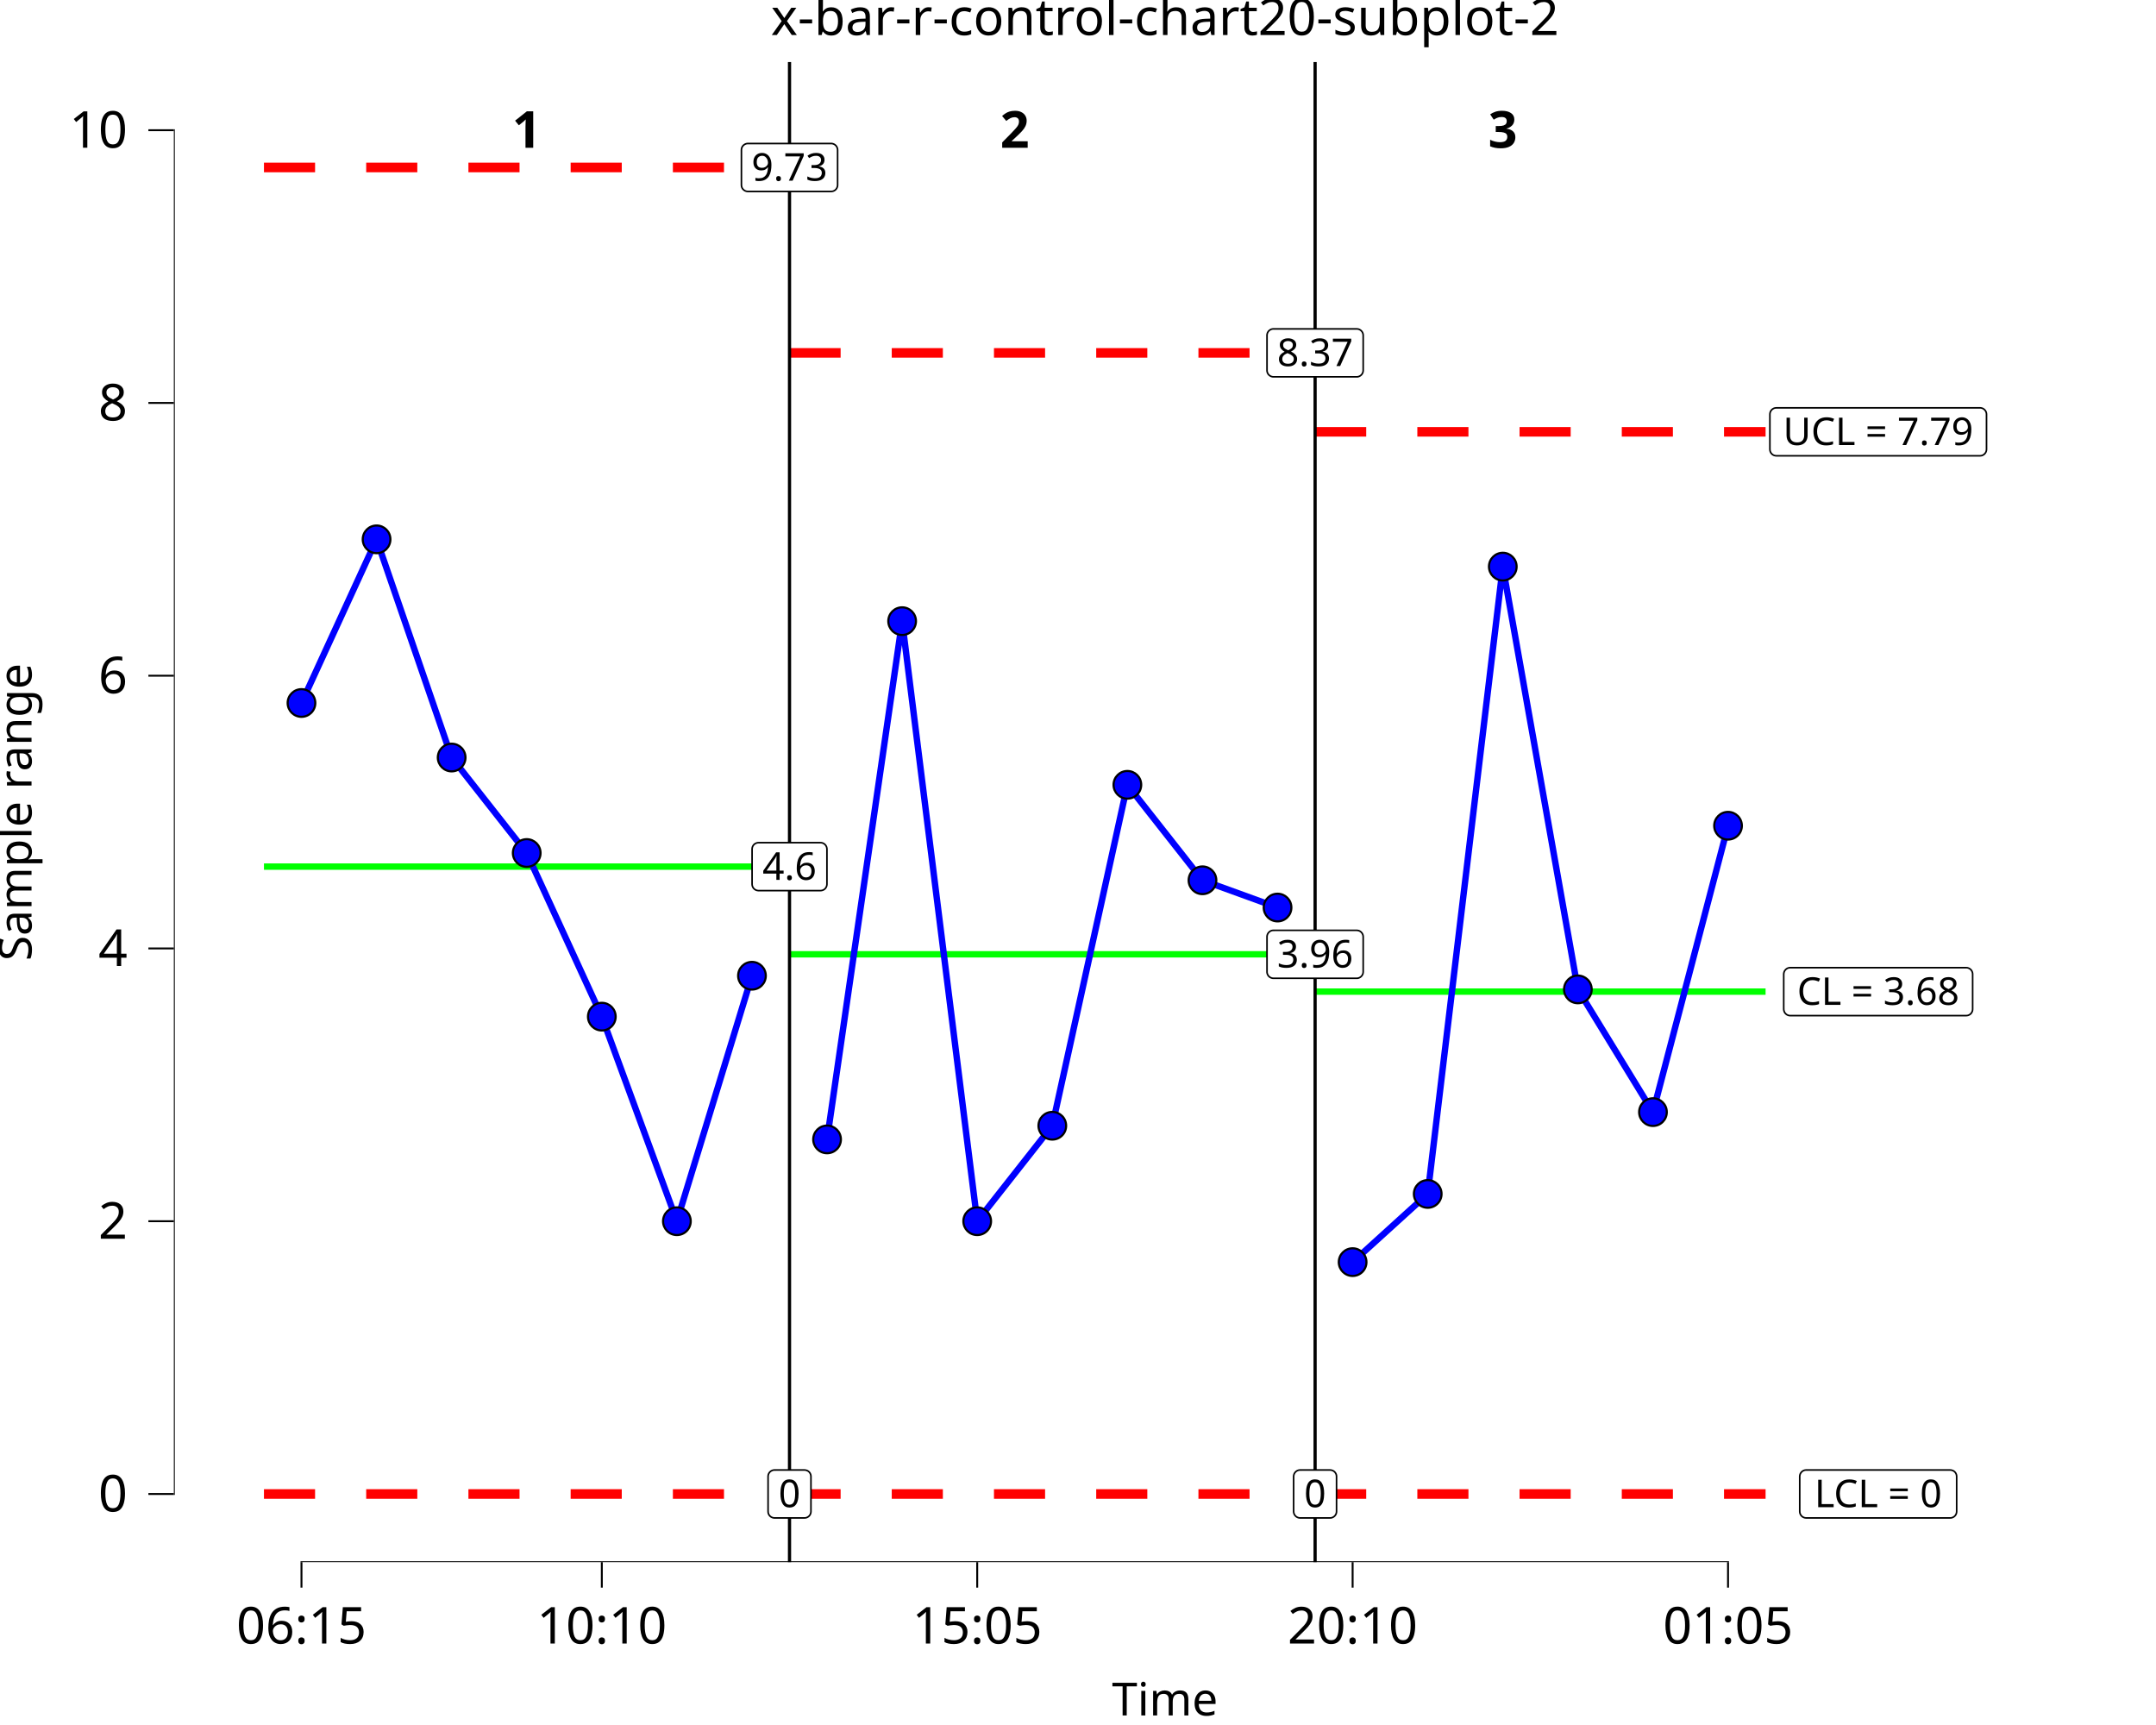
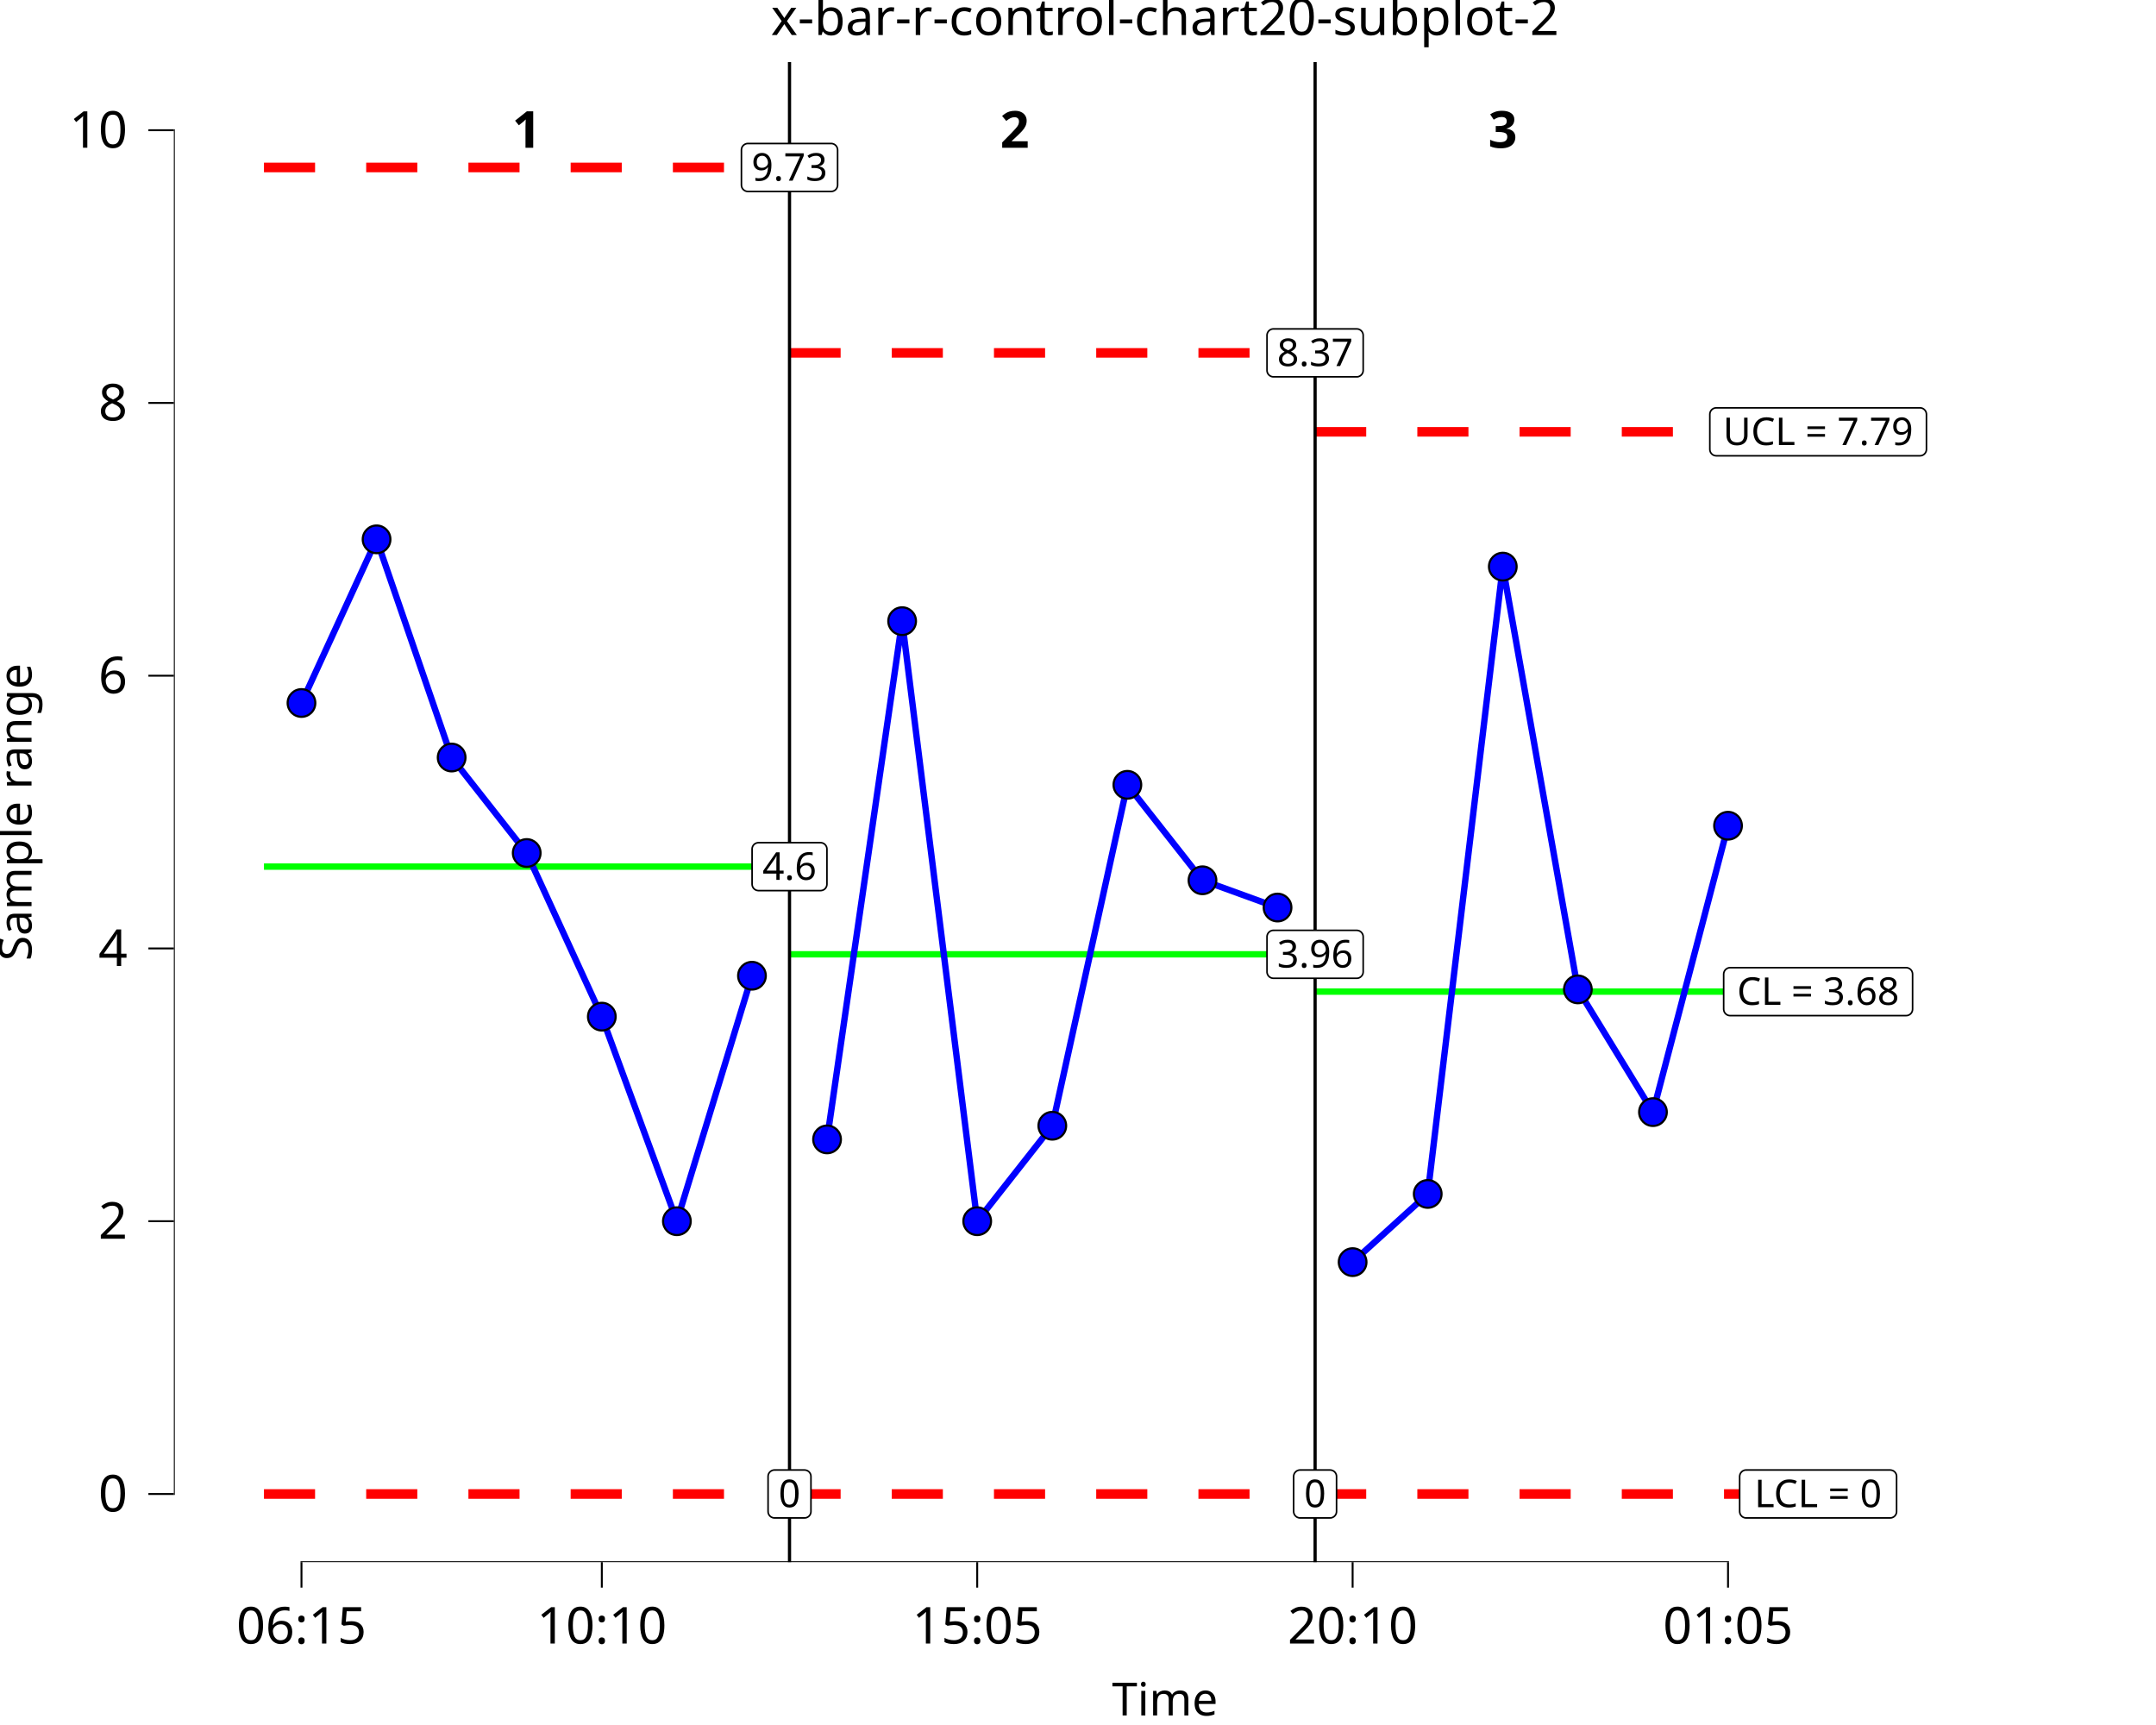
<svg xmlns="http://www.w3.org/2000/svg" class="svglite" data-engine-version="2.0" width="720.00pt" height="576.00pt" viewBox="0 0 720.00 576.00">
  <defs>
    <style type="text/css">
    .svglite line, .svglite polyline, .svglite polygon, .svglite path, .svglite rect, .svglite circle {
      fill: none;
      stroke: #000000;
      stroke-linecap: round;
      stroke-linejoin: round;
      stroke-miterlimit: 10.00;
    }
  </style>
  </defs>
  <rect width="100%" height="100%" style="stroke: none; fill: #FFFFFF;" />
  <defs>
    <clipPath id="cpMC4wMHw3MjAuMDB8MC4wMHw1NzYuMDA=">
      <rect x="0.00" y="0.00" width="720.00" height="576.00" />
    </clipPath>
  </defs>
  <g clip-path="url(#cpMC4wMHw3MjAuMDB8MC4wMHw1NzYuMDA=)">
    <rect x="0.00" y="0.00" width="720.00" height="576.00" style="stroke-width: 10.67; stroke: none;" />
  </g>
  <defs>
    <clipPath id="cpNTguMDZ8NzIwLjAwfDIwLjcxfDUyMS42Mw==">
      <rect x="58.06" y="20.71" width="661.94" height="500.92" />
    </clipPath>
  </defs>
  <g clip-path="url(#cpNTguMDZ8NzIwLjAwfDIwLjcxfDUyMS42Mw==)">
    <rect x="58.06" y="20.71" width="661.94" height="500.92" style="stroke-width: 10.67; stroke: none;" />
    <polyline points="88.15,289.38 113.22,289.38 113.22,289.38 138.29,289.38 138.29,289.38 163.37,289.38 163.37,289.38 188.44,289.38 188.44,289.38 213.51,289.38 213.51,289.38 238.59,289.38 238.59,289.38 263.66,289.38 263.66,289.38 " style="stroke-width: 2.13; stroke: #00FF00; stroke-linecap: butt;" />
    <polyline points="263.66,318.66 288.73,318.66 288.73,318.66 313.81,318.66 313.81,318.66 338.88,318.66 338.88,318.66 363.95,318.66 363.95,318.66 389.03,318.66 389.03,318.66 414.10,318.66 414.10,318.66 439.18,318.66 439.18,318.66 " style="stroke-width: 2.13; stroke: #00FF00; stroke-linecap: butt;" />
    <polyline points="439.18,331.12 464.25,331.12 464.25,331.12 489.32,331.12 489.32,331.12 514.40,331.12 514.40,331.12 539.47,331.12 539.47,331.12 564.54,331.12 564.54,331.12 589.62,331.12 589.62,331.12 " style="stroke-width: 2.13; stroke: #00FF00; stroke-linecap: butt;" />
    <polyline points="88.15,55.92 113.22,55.92 113.22,55.92 138.29,55.92 138.29,55.92 163.37,55.92 163.37,55.92 188.44,55.92 188.44,55.92 213.51,55.92 213.51,55.92 238.59,55.92 238.59,55.92 263.66,55.92 263.66,55.92 " style="stroke-width: 3.20; stroke: #FF0000; stroke-dasharray: 17.07,17.07; stroke-linecap: butt;" />
    <polyline points="263.66,117.83 288.73,117.83 288.73,117.83 313.81,117.83 313.81,117.83 338.88,117.83 338.88,117.83 363.95,117.83 363.95,117.83 389.03,117.83 389.03,117.83 414.10,117.83 414.10,117.83 439.18,117.83 439.18,117.83 " style="stroke-width: 3.20; stroke: #FF0000; stroke-dasharray: 17.07,17.07; stroke-linecap: butt;" />
    <polyline points="439.18,144.19 464.25,144.19 464.25,144.19 489.32,144.19 489.32,144.19 514.40,144.19 514.40,144.19 539.47,144.19 539.47,144.19 564.54,144.19 564.54,144.19 589.62,144.19 589.62,144.19 " style="stroke-width: 3.20; stroke: #FF0000; stroke-dasharray: 17.07,17.07; stroke-linecap: butt;" />
    <polyline points="88.15,498.86 113.22,498.86 113.22,498.86 138.29,498.86 138.29,498.86 163.37,498.86 163.37,498.86 188.44,498.86 188.44,498.86 213.51,498.86 213.51,498.86 238.59,498.86 238.59,498.86 263.66,498.86 263.66,498.86 " style="stroke-width: 3.20; stroke: #FF0000; stroke-dasharray: 17.07,17.07; stroke-linecap: butt;" />
    <polyline points="263.66,498.86 288.73,498.86 288.73,498.86 313.81,498.86 313.81,498.86 338.88,498.86 338.88,498.86 363.95,498.86 363.95,498.86 389.03,498.86 389.03,498.86 414.10,498.86 414.10,498.86 439.18,498.86 439.18,498.86 " style="stroke-width: 3.20; stroke: #FF0000; stroke-dasharray: 17.07,17.07; stroke-linecap: butt;" />
    <polyline points="439.18,498.86 464.25,498.86 464.25,498.86 489.32,498.86 489.32,498.86 514.40,498.86 514.40,498.86 539.47,498.86 539.47,498.86 564.54,498.86 564.54,498.86 589.62,498.86 589.62,498.86 " style="stroke-width: 3.20; stroke: #FF0000; stroke-dasharray: 17.07,17.07; stroke-linecap: butt;" />
    <line x1="263.66" y1="521.63" x2="263.66" y2="20.71" style="stroke-width: 1.07; stroke-linecap: butt;" />
    <line x1="439.18" y1="521.63" x2="439.18" y2="20.71" style="stroke-width: 1.07; stroke-linecap: butt;" />
    <text x="175.90" y="49.35" text-anchor="middle" style="font-size: 17.07px; font-weight: bold; font-family: sans;" textLength="9.50px" lengthAdjust="spacingAndGlyphs">1</text>
    <text x="338.88" y="49.35" text-anchor="middle" style="font-size: 17.07px; font-weight: bold; font-family: sans;" textLength="9.50px" lengthAdjust="spacingAndGlyphs">2</text>
    <text x="501.86" y="49.35" text-anchor="middle" style="font-size: 17.07px; font-weight: bold; font-family: sans;" textLength="9.50px" lengthAdjust="spacingAndGlyphs">3</text>
    <polygon points="253.32,297.39 274.00,297.39 273.91,297.39 274.26,297.37 274.60,297.30 274.93,297.18 275.23,297.01 275.50,296.79 275.73,296.53 275.91,296.23 276.05,295.91 276.13,295.57 276.16,295.23 276.16,295.23 276.16,283.54 276.16,283.54 276.13,283.19 276.05,282.85 275.91,282.53 275.73,282.24 275.50,281.98 275.23,281.76 274.93,281.58 274.60,281.46 274.26,281.39 274.00,281.38 253.32,281.38 253.58,281.39 253.23,281.38 252.89,281.42 252.55,281.52 252.24,281.67 251.95,281.86 251.70,282.10 251.49,282.38 251.33,282.69 251.22,283.02 251.17,283.36 251.16,283.54 251.16,295.23 251.17,295.05 251.17,295.40 251.22,295.74 251.33,296.07 251.49,296.38 251.70,296.66 251.95,296.90 252.24,297.10 252.55,297.25 252.89,297.34 253.23,297.39 " style="stroke-width: 0.53; fill: #FFFFFF;" />
    <text x="263.66" y="293.79" text-anchor="middle" style="font-size: 12.80px; font-family: sans;" textLength="17.80px" lengthAdjust="spacingAndGlyphs">4.6</text>
    <polygon points="258.66,506.86 268.66,506.86 268.57,506.86 268.92,506.85 269.26,506.78 269.59,506.65 269.89,506.48 270.16,506.26 270.39,506.00 270.57,505.71 270.71,505.39 270.79,505.05 270.82,504.70 270.82,504.70 270.82,493.01 270.82,493.01 270.79,492.66 270.71,492.33 270.57,492.01 270.39,491.71 270.16,491.45 269.89,491.23 269.59,491.06 269.26,490.94 268.92,490.87 268.66,490.85 258.66,490.85 258.92,490.87 258.57,490.85 258.23,490.89 257.89,490.99 257.58,491.14 257.29,491.34 257.04,491.58 256.83,491.86 256.67,492.16 256.56,492.49 256.51,492.84 256.50,493.01 256.50,504.70 256.51,504.53 256.51,504.88 256.56,505.22 256.67,505.55 256.83,505.86 257.04,506.13 257.29,506.38 257.58,506.57 257.89,506.72 258.23,506.82 258.57,506.86 " style="stroke-width: 0.53; fill: #FFFFFF;" />
    <text x="263.66" y="503.26" text-anchor="middle" style="font-size: 12.80px; font-family: sans;" textLength="7.12px" lengthAdjust="spacingAndGlyphs">0</text>
    <polygon points="249.76,63.93 277.56,63.93 277.47,63.93 277.82,63.91 278.16,63.85 278.49,63.72 278.79,63.55 279.06,63.33 279.29,63.07 279.47,62.77 279.61,62.45 279.69,62.12 279.72,61.77 279.72,61.77 279.72,50.08 279.72,50.08 279.69,49.73 279.61,49.40 279.47,49.08 279.29,48.78 279.06,48.52 278.79,48.30 278.49,48.13 278.16,48.00 277.82,47.93 277.56,47.92 249.76,47.92 250.02,47.93 249.67,47.92 249.33,47.96 248.99,48.06 248.68,48.21 248.39,48.41 248.14,48.65 247.93,48.92 247.77,49.23 247.66,49.56 247.61,49.91 247.60,50.08 247.60,61.77 247.61,61.60 247.61,61.94 247.66,62.29 247.77,62.62 247.93,62.93 248.14,63.20 248.39,63.44 248.68,63.64 248.99,63.79 249.33,63.89 249.67,63.93 " style="stroke-width: 0.53; fill: #FFFFFF;" />
    <text x="263.66" y="60.33" text-anchor="middle" style="font-size: 12.80px; font-family: sans;" textLength="24.92px" lengthAdjust="spacingAndGlyphs">9.73</text>
    <polygon points="425.28,326.66 453.08,326.66 452.99,326.66 453.34,326.65 453.68,326.58 454.00,326.45 454.30,326.28 454.57,326.06 454.80,325.80 454.99,325.51 455.13,325.19 455.21,324.85 455.24,324.50 455.24,324.50 455.24,312.81 455.24,312.81 455.21,312.46 455.13,312.13 454.99,311.81 454.80,311.51 454.57,311.25 454.30,311.03 454.00,310.86 453.68,310.74 453.34,310.67 453.08,310.65 425.28,310.65 425.54,310.67 425.19,310.65 424.84,310.69 424.51,310.79 424.20,310.94 423.91,311.14 423.66,311.38 423.45,311.66 423.29,311.96 423.18,312.29 423.12,312.64 423.12,312.81 423.12,324.50 423.12,324.33 423.12,324.68 423.18,325.02 423.29,325.35 423.45,325.66 423.66,325.93 423.91,326.18 424.20,326.37 424.51,326.52 424.84,326.62 425.19,326.66 " style="stroke-width: 0.53; fill: #FFFFFF;" />
    <text x="439.18" y="323.06" text-anchor="middle" style="font-size: 12.80px; font-family: sans;" textLength="24.92px" lengthAdjust="spacingAndGlyphs">3.96</text>
    <polygon points="434.17,506.86 444.18,506.86 444.09,506.86 444.44,506.85 444.78,506.78 445.10,506.65 445.40,506.48 445.67,506.26 445.90,506.00 446.09,505.71 446.23,505.39 446.31,505.05 446.34,504.70 446.34,504.70 446.34,493.01 446.34,493.01 446.31,492.66 446.23,492.33 446.09,492.01 445.90,491.71 445.67,491.45 445.40,491.23 445.10,491.06 444.78,490.94 444.44,490.87 444.18,490.85 434.17,490.85 434.44,490.87 434.09,490.85 433.74,490.89 433.41,490.99 433.09,491.14 432.81,491.34 432.56,491.58 432.35,491.86 432.19,492.16 432.08,492.49 432.02,492.84 432.01,493.01 432.01,504.70 432.02,504.53 432.02,504.88 432.08,505.22 432.19,505.55 432.35,505.86 432.56,506.13 432.81,506.38 433.09,506.57 433.41,506.72 433.74,506.82 434.09,506.86 " style="stroke-width: 0.53; fill: #FFFFFF;" />
    <text x="439.18" y="503.26" text-anchor="middle" style="font-size: 12.80px; font-family: sans;" textLength="7.12px" lengthAdjust="spacingAndGlyphs">0</text>
    <polygon points="425.28,125.83 453.08,125.83 452.99,125.83 453.34,125.82 453.68,125.75 454.00,125.62 454.30,125.45 454.57,125.23 454.80,124.97 454.99,124.67 455.13,124.36 455.21,124.02 455.24,123.67 455.24,123.67 455.24,111.98 455.24,111.98 455.21,111.63 455.13,111.30 454.99,110.98 454.80,110.68 454.57,110.42 454.30,110.20 454.00,110.03 453.68,109.90 453.34,109.84 453.08,109.82 425.28,109.82 425.54,109.84 425.19,109.82 424.84,109.86 424.51,109.96 424.20,110.11 423.91,110.31 423.66,110.55 423.45,110.83 423.29,111.13 423.18,111.46 423.12,111.81 423.12,111.98 423.12,123.67 423.12,123.50 423.12,123.84 423.18,124.19 423.29,124.52 423.45,124.83 423.66,125.10 423.91,125.34 424.20,125.54 424.51,125.69 424.84,125.79 425.19,125.83 " style="stroke-width: 0.53; fill: #FFFFFF;" />
    <text x="439.18" y="122.23" text-anchor="middle" style="font-size: 12.80px; font-family: sans;" textLength="24.92px" lengthAdjust="spacingAndGlyphs">8.37</text>
-     <polygon points="597.84,339.13 656.61,339.13 656.52,339.13 656.87,339.11 657.21,339.05 657.54,338.92 657.84,338.75 658.11,338.53 658.34,338.27 658.52,337.97 658.66,337.65 658.74,337.32 658.77,336.97 658.77,336.97 658.77,325.28 658.77,325.28 658.74,324.93 658.66,324.60 658.52,324.28 658.34,323.98 658.11,323.72 657.84,323.50 657.54,323.33 657.21,323.20 656.87,323.13 656.61,323.12 597.84,323.12 598.10,323.13 597.76,323.12 597.41,323.16 597.08,323.26 596.76,323.41 596.48,323.61 596.23,323.85 596.02,324.12 595.86,324.43 595.75,324.76 595.69,325.11 595.68,325.28 595.68,336.97 595.69,336.80 595.69,337.14 595.75,337.49 595.86,337.82 596.02,338.13 596.23,338.40 596.48,338.64 596.76,338.84 597.08,338.99 597.41,339.09 597.76,339.13 " style="stroke-width: 0.53; fill: #FFFFFF;" />
-     <text x="627.23" y="335.53" text-anchor="middle" style="font-size: 12.80px; font-family: sans;" textLength="55.89px" lengthAdjust="spacingAndGlyphs">CL = 3.68</text>
-     <polygon points="603.18,506.86 651.27,506.86 651.19,506.86 651.53,506.85 651.87,506.78 652.20,506.65 652.50,506.48 652.77,506.26 653.00,506.00 653.19,505.71 653.32,505.39 653.40,505.05 653.43,504.70 653.43,504.70 653.43,493.01 653.43,493.01 653.40,492.66 653.32,492.33 653.19,492.01 653.00,491.71 652.77,491.45 652.50,491.23 652.20,491.06 651.87,490.94 651.53,490.87 651.27,490.85 603.18,490.85 603.44,490.87 603.10,490.85 602.75,490.89 602.42,490.99 602.10,491.14 601.82,491.34 601.57,491.58 601.36,491.86 601.20,492.16 601.09,492.49 601.03,492.84 601.02,493.01 601.02,504.70 601.03,504.53 601.03,504.88 601.09,505.22 601.20,505.55 601.36,505.86 601.57,506.13 601.82,506.38 602.10,506.57 602.42,506.72 602.75,506.82 603.10,506.86 " style="stroke-width: 0.53; fill: #FFFFFF;" />
-     <text x="627.23" y="503.26" text-anchor="middle" style="font-size: 12.80px; font-family: sans;" textLength="45.21px" lengthAdjust="spacingAndGlyphs">LCL = 0</text>
-     <polygon points="593.22,152.20 661.24,152.20 661.15,152.19 661.50,152.18 661.84,152.11 662.16,151.99 662.46,151.81 662.73,151.59 662.96,151.33 663.15,151.04 663.29,150.72 663.37,150.38 663.40,150.04 663.40,150.04 663.40,138.34 663.40,138.34 663.37,138.00 663.29,137.66 663.15,137.34 662.96,137.05 662.73,136.79 662.46,136.57 662.16,136.39 661.84,136.27 661.50,136.20 661.24,136.18 593.22,136.18 593.48,136.20 593.13,136.19 592.79,136.23 592.45,136.32 592.14,136.47 591.85,136.67 591.60,136.91 591.39,137.19 591.23,137.50 591.12,137.83 591.07,138.17 591.06,138.34 591.06,150.04 591.07,149.86 591.07,150.21 591.12,150.55 591.23,150.88 591.39,151.19 591.60,151.47 591.85,151.71 592.14,151.91 592.45,152.06 592.79,152.15 593.13,152.19 " style="stroke-width: 0.53; fill: #FFFFFF;" />
-     <text x="627.23" y="148.60" text-anchor="middle" style="font-size: 12.80px; font-family: sans;" textLength="65.14px" lengthAdjust="spacingAndGlyphs">UCL = 7.79</text>
+     <polygon points="577.78,339.13 636.55,339.13 636.47,339.13 636.81,339.11 637.15,339.05 637.48,338.92 637.78,338.75 638.05,338.53 638.28,338.27 638.47,337.97 638.60,337.65 638.68,337.32 638.71,336.97 638.71,336.97 638.71,325.28 638.71,325.28 638.68,324.93 638.60,324.60 638.47,324.28 638.28,323.98 638.05,323.72 637.78,323.50 637.48,323.33 637.15,323.20 636.81,323.13 636.55,323.12 577.78,323.12 578.04,323.13 577.70,323.12 577.35,323.16 577.02,323.26 576.70,323.41 576.42,323.61 576.17,323.85 575.96,324.12 575.80,324.43 575.69,324.76 575.63,325.11 575.62,325.28 575.62,336.97 575.63,336.80 575.63,337.14 575.69,337.49 575.80,337.82 575.96,338.13 576.17,338.40 576.42,338.64 576.70,338.84 577.02,338.99 577.35,339.09 577.70,339.13 " style="stroke-width: 0.53; fill: #FFFFFF;" />
+     <text x="607.17" y="335.53" text-anchor="middle" style="font-size: 12.80px; font-family: sans;" textLength="55.89px" lengthAdjust="spacingAndGlyphs">CL = 3.68</text>
+     <polygon points="583.12,506.86 631.21,506.86 631.13,506.86 631.47,506.85 631.81,506.78 632.14,506.65 632.44,506.48 632.71,506.26 632.94,506.00 633.13,505.71 633.26,505.39 633.35,505.05 633.37,504.70 633.37,504.70 633.37,493.01 633.37,493.01 633.35,492.66 633.26,492.33 633.13,492.01 632.94,491.71 632.71,491.45 632.44,491.23 632.14,491.06 631.81,490.94 631.47,490.87 631.21,490.85 583.12,490.85 583.38,490.87 583.04,490.85 582.69,490.89 582.36,490.99 582.04,491.14 581.76,491.34 581.51,491.58 581.30,491.86 581.14,492.16 581.03,492.49 580.97,492.84 580.96,493.01 580.96,504.70 580.97,504.53 580.97,504.88 581.03,505.22 581.14,505.55 581.30,505.86 581.51,506.13 581.76,506.38 582.04,506.57 582.36,506.72 582.69,506.82 583.04,506.86 " style="stroke-width: 0.53; fill: #FFFFFF;" />
+     <text x="607.17" y="503.26" text-anchor="middle" style="font-size: 12.80px; font-family: sans;" textLength="45.21px" lengthAdjust="spacingAndGlyphs">LCL = 0</text>
+     <polygon points="573.16,152.20 641.18,152.20 641.09,152.19 641.44,152.18 641.78,152.11 642.10,151.99 642.40,151.81 642.67,151.59 642.90,151.33 643.09,151.04 643.23,150.72 643.31,150.38 643.34,150.04 643.34,150.04 643.34,138.34 643.34,138.34 643.31,138.00 643.23,137.66 643.09,137.34 642.90,137.05 642.67,136.79 642.40,136.57 642.10,136.39 641.78,136.27 641.44,136.20 641.18,136.18 573.16,136.18 573.42,136.20 573.07,136.19 572.73,136.23 572.39,136.32 572.08,136.47 571.79,136.67 571.54,136.91 571.33,137.19 571.17,137.50 571.06,137.83 571.01,138.17 571.00,138.34 571.00,150.04 571.01,149.86 571.01,150.21 571.06,150.55 571.17,150.88 571.33,151.19 571.54,151.47 571.79,151.71 572.08,151.91 572.39,152.06 572.73,152.15 573.07,152.19 " style="stroke-width: 0.53; fill: #FFFFFF;" />
+     <text x="607.17" y="148.60" text-anchor="middle" style="font-size: 12.80px; font-family: sans;" textLength="65.14px" lengthAdjust="spacingAndGlyphs">UCL = 7.79</text>
    <polyline points="100.68,234.74 125.76,180.09 150.83,252.95 175.90,284.83 200.98,339.47 226.05,407.78 251.12,325.81 " style="stroke-width: 2.13; stroke: #0000FF; stroke-linecap: butt;" />
    <polyline points="276.20,380.46 301.27,207.41 326.34,407.78 351.42,375.90 376.49,262.06 401.57,293.94 426.64,303.04 " style="stroke-width: 2.13; stroke: #0000FF; stroke-linecap: butt;" />
    <polyline points="451.71,421.44 476.79,398.67 501.86,189.20 526.93,330.37 552.01,371.35 577.08,275.72 " style="stroke-width: 2.13; stroke: #0000FF; stroke-linecap: butt;" />
    <circle cx="100.68" cy="234.74" r="4.62" style="stroke-width: 0.71; fill: #0000FF;" />
    <circle cx="125.76" cy="180.09" r="4.62" style="stroke-width: 0.71; fill: #0000FF;" />
    <circle cx="150.83" cy="252.95" r="4.62" style="stroke-width: 0.71; fill: #0000FF;" />
    <circle cx="175.90" cy="284.83" r="4.62" style="stroke-width: 0.71; fill: #0000FF;" />
    <circle cx="200.98" cy="339.47" r="4.62" style="stroke-width: 0.71; fill: #0000FF;" />
    <circle cx="226.05" cy="407.78" r="4.62" style="stroke-width: 0.71; fill: #0000FF;" />
    <circle cx="251.12" cy="325.81" r="4.62" style="stroke-width: 0.71; fill: #0000FF;" />
    <circle cx="276.20" cy="380.46" r="4.62" style="stroke-width: 0.71; fill: #0000FF;" />
    <circle cx="301.27" cy="207.41" r="4.62" style="stroke-width: 0.71; fill: #0000FF;" />
    <circle cx="326.34" cy="407.78" r="4.62" style="stroke-width: 0.71; fill: #0000FF;" />
    <circle cx="351.42" cy="375.90" r="4.62" style="stroke-width: 0.71; fill: #0000FF;" />
    <circle cx="376.49" cy="262.06" r="4.62" style="stroke-width: 0.71; fill: #0000FF;" />
    <circle cx="401.57" cy="293.94" r="4.62" style="stroke-width: 0.71; fill: #0000FF;" />
    <circle cx="426.64" cy="303.04" r="4.62" style="stroke-width: 0.71; fill: #0000FF;" />
    <circle cx="451.71" cy="421.44" r="4.62" style="stroke-width: 0.71; fill: #0000FF;" />
    <circle cx="476.79" cy="398.67" r="4.62" style="stroke-width: 0.71; fill: #0000FF;" />
    <circle cx="501.86" cy="189.20" r="4.62" style="stroke-width: 0.71; fill: #0000FF;" />
    <circle cx="526.93" cy="330.37" r="4.62" style="stroke-width: 0.71; fill: #0000FF;" />
    <circle cx="552.01" cy="371.35" r="4.62" style="stroke-width: 0.71; fill: #0000FF;" />
    <circle cx="577.08" cy="275.72" r="4.62" style="stroke-width: 0.71; fill: #0000FF;" />
    <line x1="100.36" y1="521.63" x2="577.40" y2="521.63" style="stroke-width: 0.64; stroke-linecap: butt;" />
    <line x1="58.06" y1="499.18" x2="58.06" y2="43.16" style="stroke-width: 0.64; stroke-linecap: butt;" />
    <rect x="58.06" y="20.71" width="661.94" height="500.92" style="stroke-width: 0.00; stroke: none;" />
  </g>
  <g clip-path="url(#cpMC4wMHw3MjAuMDB8MC4wMHw1NzYuMDA=)">
    <polyline points="58.06,521.63 58.06,20.71 " style="stroke-width: 0.00; stroke: none; stroke-linecap: butt;" />
    <text x="42.58" y="504.71" text-anchor="end" style="font-size: 17.00px; font-family: sans;" textLength="9.46px" lengthAdjust="spacingAndGlyphs">0</text>
    <text x="42.58" y="413.63" text-anchor="end" style="font-size: 17.00px; font-family: sans;" textLength="9.46px" lengthAdjust="spacingAndGlyphs">2</text>
    <text x="42.58" y="322.55" text-anchor="end" style="font-size: 17.00px; font-family: sans;" textLength="9.46px" lengthAdjust="spacingAndGlyphs">4</text>
    <text x="42.58" y="231.48" text-anchor="end" style="font-size: 17.00px; font-family: sans;" textLength="9.46px" lengthAdjust="spacingAndGlyphs">6</text>
    <text x="42.58" y="140.40" text-anchor="end" style="font-size: 17.00px; font-family: sans;" textLength="9.46px" lengthAdjust="spacingAndGlyphs">8</text>
    <text x="42.58" y="49.33" text-anchor="end" style="font-size: 17.00px; font-family: sans;" textLength="18.91px" lengthAdjust="spacingAndGlyphs">10</text>
    <polyline points="49.55,498.86 58.06,498.86 " style="stroke-width: 0.64; stroke-linecap: butt;" />
    <polyline points="49.55,407.78 58.06,407.78 " style="stroke-width: 0.64; stroke-linecap: butt;" />
    <polyline points="49.55,316.70 58.06,316.70 " style="stroke-width: 0.64; stroke-linecap: butt;" />
    <polyline points="49.55,225.63 58.06,225.63 " style="stroke-width: 0.64; stroke-linecap: butt;" />
    <polyline points="49.55,134.55 58.06,134.55 " style="stroke-width: 0.64; stroke-linecap: butt;" />
    <polyline points="49.55,43.48 58.06,43.48 " style="stroke-width: 0.64; stroke-linecap: butt;" />
    <polyline points="58.06,521.63 720.00,521.63 " style="stroke-width: 0.00; stroke: none; stroke-linecap: butt;" />
    <polyline points="100.68,530.13 100.68,521.63 " style="stroke-width: 0.64; stroke-linecap: butt;" />
    <polyline points="200.98,530.13 200.98,521.63 " style="stroke-width: 0.64; stroke-linecap: butt;" />
    <polyline points="326.34,530.13 326.34,521.63 " style="stroke-width: 0.64; stroke-linecap: butt;" />
    <polyline points="451.71,530.13 451.71,521.63 " style="stroke-width: 0.64; stroke-linecap: butt;" />
    <polyline points="577.08,530.13 577.08,521.63 " style="stroke-width: 0.64; stroke-linecap: butt;" />
    <text x="100.68" y="548.80" text-anchor="middle" style="font-size: 17.00px; font-family: sans;" textLength="42.54px" lengthAdjust="spacingAndGlyphs">06:15</text>
    <text x="200.98" y="548.80" text-anchor="middle" style="font-size: 17.00px; font-family: sans;" textLength="42.54px" lengthAdjust="spacingAndGlyphs">10:10</text>
    <text x="326.34" y="548.80" text-anchor="middle" style="font-size: 17.00px; font-family: sans;" textLength="42.54px" lengthAdjust="spacingAndGlyphs">15:05</text>
    <text x="451.71" y="548.80" text-anchor="middle" style="font-size: 17.00px; font-family: sans;" textLength="42.54px" lengthAdjust="spacingAndGlyphs">20:10</text>
    <text x="577.08" y="548.80" text-anchor="middle" style="font-size: 17.00px; font-family: sans;" textLength="42.54px" lengthAdjust="spacingAndGlyphs">01:05</text>
    <text x="389.03" y="572.82" text-anchor="middle" style="font-size: 15.30px; font-family: sans;" textLength="34.00px" lengthAdjust="spacingAndGlyphs">Time</text>
    <text transform="translate(10.53,271.17) rotate(-90)" text-anchor="middle" style="font-size: 15.30px; font-family: sans;" textLength="95.27px" lengthAdjust="spacingAndGlyphs">Sample range</text>
    <text x="389.03" y="11.70" text-anchor="middle" style="font-size: 17.00px; font-family: sans;" textLength="244.73px" lengthAdjust="spacingAndGlyphs">x-bar-r-control-chart20-subplot-2</text>
  </g>
</svg>
